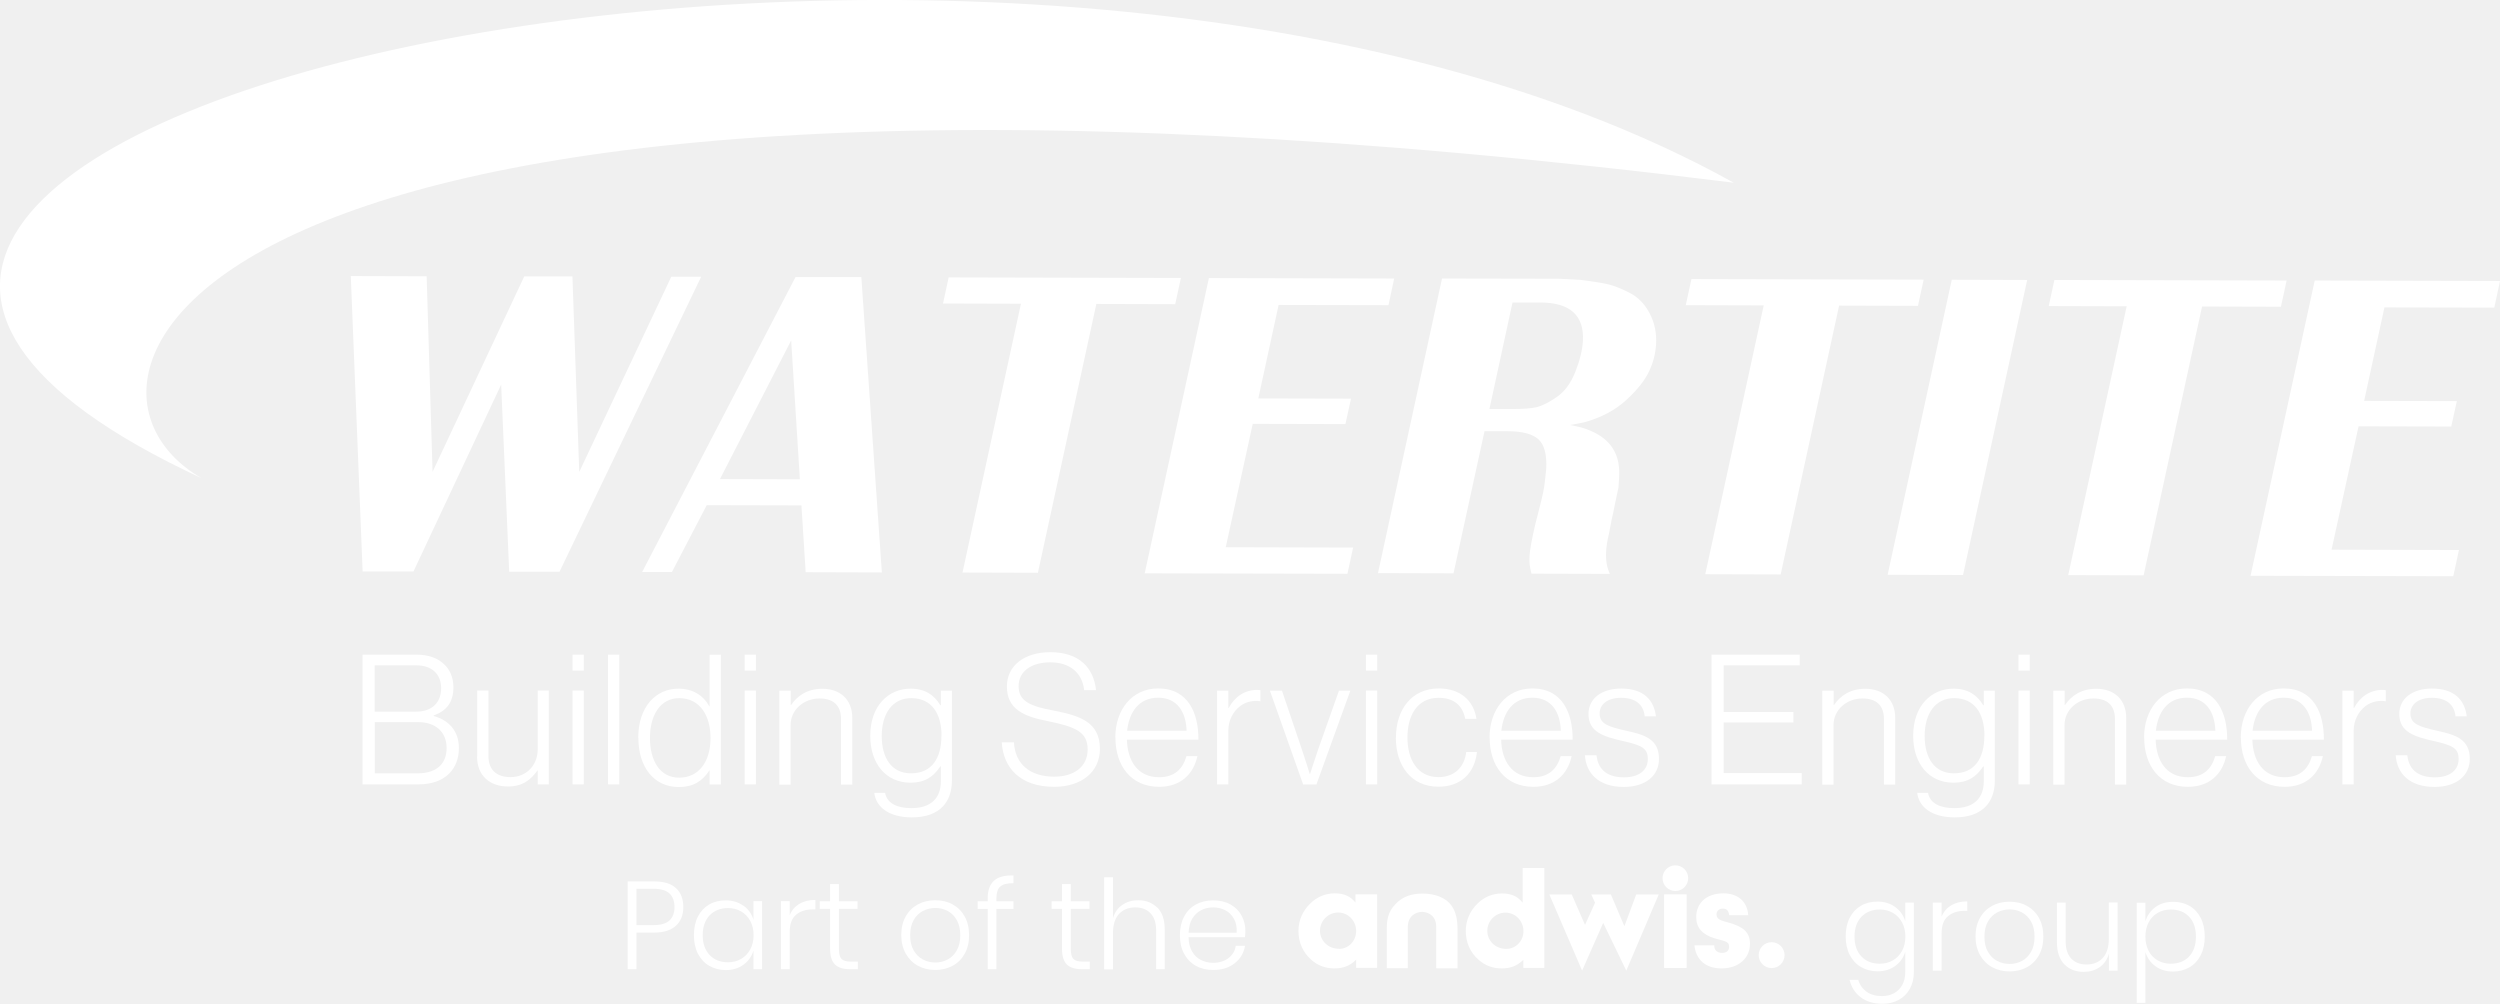
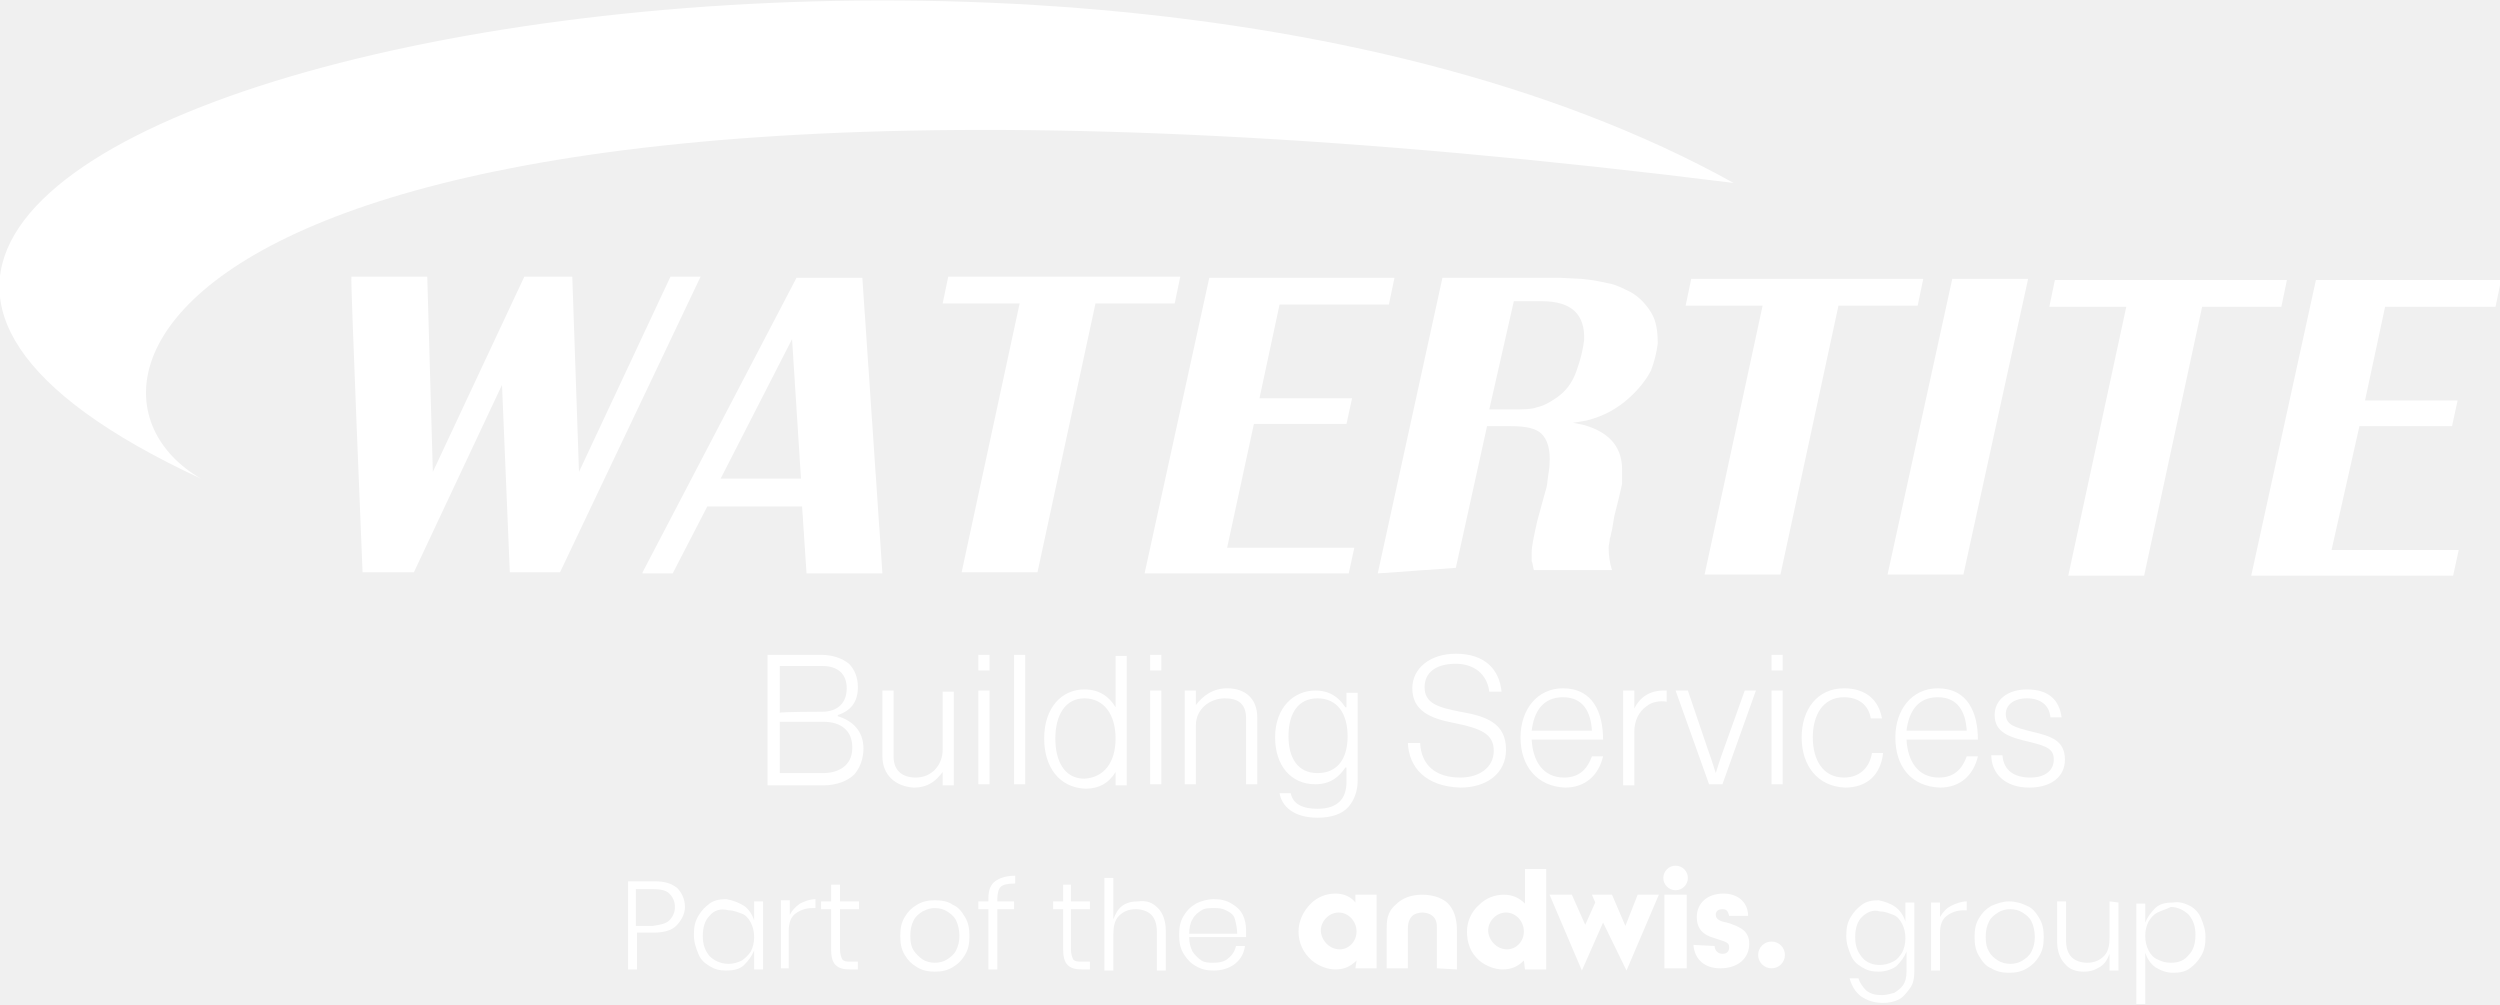
- <svg xmlns="http://www.w3.org/2000/svg" id="Layer_2" data-name="Layer 2" viewBox="0 0 224.13 90">
-   <defs>
-     <style>
-       .cls-1 {
-         fill: #fff;
-         stroke-width: 0px;
-       }
-     </style>
-   </defs>
-   <g id="Layer_1-2" data-name="Layer 1">
-     <path class="cls-1" d="m155.43,16.38C89.69-20.17-49.56,11.47,18.07,42.87,2.5,33.92,17.4-.85,155.43,16.38Z" />
+ <svg xmlns="http://www.w3.org/2000/svg" version="1.1" id="Layer_2_00000109742619489476350740000007846149442701340350_" x="0px" y="0px" viewBox="0 0 224.1 90" style="enable-background:new 0 0 224.1 90;" xml:space="preserve">
+   <style type="text/css">
+ 	.st0{fill:#FFFFFF;}
+ </style>
+   <g id="Layer_1-2">
+     <path class="st0" d="M155.4,16.4c-65.7-36.5-205-4.9-137.4,26.5C2.5,33.9,17.4-0.9,155.4,16.4z" />
    <g>
-       <path class="cls-1" d="m31.45,24.75l6.8.02.53,17.53,8.22-17.52h4.32s.61,17.53.61,17.53l8.25-17.5h2.68s-12.7,26.45-12.7,26.45h-4.51s-.72-16.78-.72-16.78l-7.86,16.75h-4.56s-1.06-26.48-1.06-26.48Z" />
-       <path class="cls-1" d="m57.57,51.28l13.75-26.44h5.9s1.84,26.48,1.84,26.48l-6.83-.02-.38-5.99-8.49-.02-3.12,5.99h-2.68Zm6.98-8.33l7.16.02-.78-12.45-6.39,12.44Z" />
-       <path class="cls-1" d="m84.54,27.22l.51-2.35,20.82.05-.51,2.35-7.07-.02-5.24,24.1-6.76-.02,5.24-24.1-6.99-.02Z" />
-       <path class="cls-1" d="m102.63,51.38l5.75-26.45,16.61.04-.51,2.39-9.85-.02-1.82,8.38,8.31.02-.5,2.28-8.31-.02-2.42,11.06,11.42.03-.51,2.35-18.19-.04Z" />
-       <path class="cls-1" d="m123.53,51.42l5.75-26.45,10.49.02,1.99.11c1.05.13,1.85.26,2.42.39.57.14,1.22.4,1.97.79.74.39,1.33,1.01,1.76,1.84.43.83.62,1.75.56,2.76-.05.83-.26,1.65-.64,2.44-.38.8-1.06,1.65-2.04,2.55-.98.9-2.25,1.58-3.83,2.01l-1.21.22,1,.22c2.39.69,3.53,2.14,3.41,4.35,0,.17-.02.36-.03.55-.01.2-.02.36-.03.48l-.28,1.32-.17.84-.17.77-.24,1.25c-.07.29-.13.57-.17.83-.04.26-.07.52-.08.79-.04.74.07,1.38.34,1.95l-7.03-.02c-.08-.32-.14-.59-.16-.81-.03-.22-.03-.49-.01-.81.03-.54.2-1.46.5-2.76l.55-2.17.16-.7c.07-.29.13-.72.19-1.27s.09-.84.09-.86c.07-1.27-.16-2.16-.68-2.65-.53-.49-1.45-.74-2.78-.74h-2.07s-2.78,12.74-2.78,12.74l-6.74-.02Zm9.99-14.75h1.99c1.03,0,1.78-.05,2.27-.17.48-.12,1.08-.42,1.78-.9.7-.48,1.26-1.23,1.67-2.26.41-1.03.63-1.95.68-2.76.13-2.3-1.15-3.46-3.83-3.46h-2.48s-2.07,9.55-2.07,9.55Z" />
-       <path class="cls-1" d="m151.13,27.37l.51-2.35,20.82.05-.51,2.35-7.07-.02-5.24,24.1-6.76-.02,5.24-24.1-6.99-.02Z" />
-       <path class="cls-1" d="m169.23,51.53l5.75-26.45,6.76.02-5.75,26.45-6.76-.02Z" />
-       <path class="cls-1" d="m183.67,27.45l.51-2.35,20.82.05-.51,2.35-7.07-.02-5.24,24.1-6.76-.02,5.24-24.1-6.99-.02Z" />
-       <path class="cls-1" d="m201.77,51.6l5.75-26.45,16.61.04-.51,2.39-9.85-.02-1.82,8.38,8.31.02-.5,2.28-8.31-.02-2.42,11.06,11.42.03-.51,2.35-18.19-.04Z" />
+       <path class="st0" d="M31.5,24.8l6.8,0l0.5,17.5L47,24.8h4.3l0.6,17.5l8.2-17.5h2.7L50.2,51.3h-4.5l-0.7-16.8l-7.9,16.8h-4.6    C32.5,51.2,31.4,24.8,31.5,24.8z" />
+       <path class="st0" d="M57.6,51.3l13.8-26.4h5.9l1.8,26.5l-6.8,0l-0.4-6l-8.5,0l-3.1,6H57.6L57.6,51.3z M64.6,42.9l7.2,0l-0.8-12.5    L64.6,42.9L64.6,42.9z" />
+       <path class="st0" d="M84.5,27.2l0.5-2.4l20.8,0l-0.5,2.4l-7.1,0l-5.2,24.1l-6.8,0l5.2-24.1L84.5,27.2L84.5,27.2z" />
+       <path class="st0" d="M102.6,51.4l5.8-26.5l16.6,0l-0.5,2.4l-9.8,0l-1.8,8.4l8.3,0l-0.5,2.3l-8.3,0l-2.4,11.1l11.4,0l-0.5,2.3    L102.6,51.4L102.6,51.4z" />
+       <path class="st0" d="M123.5,51.4l5.8-26.5l10.5,0l2,0.1c1.1,0.1,1.9,0.3,2.4,0.4c0.6,0.1,1.2,0.4,2,0.8c0.7,0.4,1.3,1,1.8,1.8    s0.6,1.8,0.6,2.8c-0.1,0.8-0.3,1.6-0.6,2.4c-0.4,0.8-1.1,1.7-2,2.5c-1,0.9-2.2,1.6-3.8,2l-1.2,0.2l1,0.2c2.4,0.7,3.5,2.1,3.4,4.3    c0,0.2,0,0.4,0,0.5c0,0.2,0,0.4,0,0.5l-0.3,1.3l-0.2,0.8l-0.2,0.8l-0.2,1.2c-0.1,0.3-0.1,0.6-0.2,0.8c0,0.3-0.1,0.5-0.1,0.8    c0,0.7,0.1,1.4,0.3,2l-7,0c-0.1-0.3-0.1-0.6-0.2-0.8c0-0.2,0-0.5,0-0.8c0-0.5,0.2-1.5,0.5-2.8l0.6-2.2l0.2-0.7    c0.1-0.3,0.1-0.7,0.2-1.3s0.1-0.8,0.1-0.9c0.1-1.3-0.2-2.2-0.7-2.7c-0.5-0.5-1.4-0.7-2.8-0.7h-2.1l-2.8,12.7L123.5,51.4    L123.5,51.4z M133.5,36.7h2c1,0,1.8,0,2.3-0.2c0.5-0.1,1.1-0.4,1.8-0.9c0.7-0.5,1.3-1.2,1.7-2.3s0.6-2,0.7-2.8    c0.1-2.3-1.1-3.5-3.8-3.5h-2.5L133.5,36.7L133.5,36.7z" />
+       <path class="st0" d="M151.1,27.4l0.5-2.4l20.8,0l-0.5,2.4l-7.1,0l-5.2,24.1l-6.8,0l5.2-24.1L151.1,27.4L151.1,27.4z" />
+       <path class="st0" d="M169.2,51.5l5.8-26.5l6.8,0L176,51.5L169.2,51.5z" />
+       <path class="st0" d="M183.7,27.5l0.5-2.4l20.8,0l-0.5,2.4l-7.1,0l-5.2,24.1l-6.8,0l5.2-24.1L183.7,27.5L183.7,27.5z" />
+       <path class="st0" d="M201.8,51.6l5.8-26.5l16.6,0l-0.5,2.4l-9.9,0l-1.8,8.4l8.3,0l-0.5,2.3l-8.3,0L209,49.3l11.4,0l-0.5,2.3    L201.8,51.6L201.8,51.6z" />
    </g>
    <g>
-       <path class="cls-1" d="m32.5,58.69h4.83c1.04,0,1.89.29,2.47.85.54.49.85,1.2.85,2.08,0,1.32-.6,2.11-1.77,2.52v.05c1.33.37,2.26,1.32,2.26,2.86,0,.94-.29,1.71-.85,2.28-.6.62-1.55.99-2.75.99h-5.04v-11.63Zm4.82,5.11c1.42,0,2.23-.83,2.23-2.1s-.85-2.05-2.2-2.05h-3.76v4.15h3.73Zm.16,5.53c.89,0,1.55-.26,1.97-.67.37-.37.59-.91.59-1.59,0-1.48-1.02-2.33-2.55-2.33h-3.89v4.59h3.89Z" />
-       <path class="cls-1" d="m42.78,67.85v-5.94h1.01v5.87c0,1.27.76,1.89,1.98,1.89,1.43,0,2.44-1.07,2.44-2.51v-5.25h.99v8.41h-.99v-1.24h-.03c-.59.81-1.3,1.43-2.64,1.43-1.63,0-2.77-.98-2.77-2.67Z" />
-       <path class="cls-1" d="m51.33,58.69h1.01v1.43h-1.01v-1.43Zm0,3.22h1.01v8.41h-1.01v-8.41Z" />
-       <path class="cls-1" d="m54.51,58.69h1.01v11.63h-1.01v-11.63Z" />
-       <path class="cls-1" d="m57.22,66.15c0-2.8,1.59-4.41,3.6-4.41,1.29,0,2.23.6,2.77,1.58h.03v-4.62h1.01v11.63h-1.01v-1.25h-.03c-.62.96-1.46,1.48-2.73,1.48-2.26,0-3.63-1.82-3.63-4.41Zm6.48.02c0-2.07-.99-3.58-2.81-3.58-1.66,0-2.62,1.48-2.62,3.58,0,1.97.85,3.55,2.62,3.55s2.81-1.45,2.81-3.55Z" />
-       <path class="cls-1" d="m66.76,58.69h1.01v1.43h-1.01v-1.43Zm0,3.22h1.01v8.41h-1.01v-8.41Z" />
-       <path class="cls-1" d="m69.88,61.92h1.01v1.29h.03c.57-.85,1.48-1.46,2.81-1.46,1.56,0,2.68.93,2.68,2.62v5.97h-1.01v-5.87c0-1.27-.73-1.85-1.92-1.85-1.43,0-2.6,1.01-2.6,2.39v5.34h-1.01v-8.41Z" />
-       <path class="cls-1" d="m78.37,71.08h.98c.18.98,1.14,1.37,2.36,1.37,1.79,0,2.64-.93,2.64-2.41v-1.33h-.05c-.62.94-1.4,1.46-2.67,1.46-2.21,0-3.61-1.72-3.61-4.2,0-2.73,1.66-4.23,3.61-4.23,1.3,0,2.12.57,2.67,1.48h.05v-1.3h.99v8.09c0,.94-.28,1.71-.78,2.26-.63.67-1.56,1.01-2.81,1.01-2.07,0-3.22-.94-3.37-2.2Zm6.04-5.12c0-1.98-.88-3.37-2.72-3.37-1.66,0-2.64,1.35-2.64,3.4,0,1.92.85,3.34,2.62,3.34,1.87,0,2.73-1.35,2.73-3.37Z" />
-       <path class="cls-1" d="m89.81,66.55h1.09c.11,1.97,1.45,3.08,3.63,3.08,1.71,0,2.98-.86,2.98-2.44s-1.09-2.03-3.58-2.54c-2.15-.42-3.66-1.07-3.66-3.11,0-1.85,1.56-3.07,3.89-3.07,2.59,0,3.89,1.4,4.1,3.4h-1.06c-.2-1.64-1.37-2.49-3.03-2.49-1.77,0-2.85.85-2.85,2.13,0,1.38,1.07,1.81,3.16,2.2,2.26.44,4.13.99,4.13,3.43,0,2.07-1.66,3.4-4.1,3.4-3.06,0-4.57-1.72-4.7-3.99Z" />
-       <path class="cls-1" d="m99.99,66.13c0-2.52,1.51-4.41,3.84-4.41,2.7,0,3.63,2.23,3.61,4.59h-6.41c.05,1.89.96,3.37,2.88,3.37,1.4,0,2.13-.75,2.46-1.89h.98c-.36,1.66-1.55,2.75-3.43,2.75-2.52,0-3.92-1.89-3.92-4.41Zm6.39-.62c-.05-1.66-.83-2.96-2.55-2.96s-2.6,1.29-2.78,2.96h5.34Z" />
-       <path class="cls-1" d="m109.11,61.92h1.01v1.56h.03c.52-.98,1.4-1.63,2.57-1.63.13,0,.21.02.28.03v.99c-.6-.1-1.27.03-1.79.41-.65.49-1.09,1.27-1.09,2.26v4.78h-1.01v-8.41Z" />
-       <path class="cls-1" d="m113.86,61.92h1.07l1.81,5.34c.28.81.68,2.13.68,2.13h.03s.42-1.32.7-2.13l1.89-5.34h1.02l-3.04,8.41h-1.19l-2.98-8.41Z" />
-       <path class="cls-1" d="m122.46,58.69h1.01v1.43h-1.01v-1.43Zm0,3.22h1.01v8.41h-1.01v-8.41Z" />
-       <path class="cls-1" d="m125.15,66.13c0-2.51,1.4-4.41,3.84-4.41,1.85,0,3.11,1.01,3.38,2.73h-1.01c-.24-1.25-1.07-1.89-2.38-1.89-1.94,0-2.8,1.61-2.8,3.56s.88,3.55,2.78,3.55c1.43,0,2.33-.89,2.49-2.25h.96c-.2,1.9-1.45,3.11-3.45,3.11-2.46,0-3.82-1.9-3.82-4.41Z" />
-       <path class="cls-1" d="m133.54,66.13c0-2.52,1.51-4.41,3.84-4.41,2.7,0,3.63,2.23,3.61,4.59h-6.41c.05,1.89.96,3.37,2.88,3.37,1.4,0,2.13-.75,2.46-1.89h.98c-.36,1.66-1.55,2.75-3.43,2.75-2.52,0-3.92-1.89-3.92-4.41Zm6.39-.62c-.05-1.66-.83-2.96-2.55-2.96s-2.6,1.29-2.78,2.96h5.34Z" />
-       <path class="cls-1" d="m142.11,67.71h1.02c.15,1.42,1.12,1.98,2.47,1.98s2.13-.65,2.13-1.63-.52-1.24-2.25-1.63c-1.71-.39-3.07-.8-3.07-2.42,0-1.4,1.2-2.28,2.93-2.28,2,0,2.93,1.01,3.12,2.49h-1.01c-.11-1.09-.86-1.66-2.12-1.66s-1.92.62-1.92,1.4c0,.96.8,1.19,2.41,1.56,1.69.36,2.91.78,2.91,2.52,0,1.5-1.2,2.51-3.16,2.51-2.25,0-3.38-1.22-3.48-2.85Z" />
-       <path class="cls-1" d="m153.44,58.69h7.91v.96h-6.82v4.18h6.25v.94h-6.25v4.54h7v1.01h-8.09v-11.63Z" />
-       <path class="cls-1" d="m163.38,61.92h1.01v1.29h.03c.57-.85,1.48-1.46,2.81-1.46,1.56,0,2.68.93,2.68,2.62v5.97h-1.01v-5.87c0-1.27-.73-1.85-1.92-1.85-1.43,0-2.6,1.01-2.6,2.39v5.34h-1.01v-8.41Z" />
-       <path class="cls-1" d="m171.87,71.08h.98c.18.98,1.14,1.37,2.36,1.37,1.79,0,2.64-.93,2.64-2.41v-1.33h-.05c-.62.94-1.4,1.46-2.67,1.46-2.21,0-3.61-1.72-3.61-4.2,0-2.73,1.66-4.23,3.61-4.23,1.3,0,2.12.57,2.67,1.48h.05v-1.3h.99v8.09c0,.94-.28,1.71-.78,2.26-.63.67-1.56,1.01-2.81,1.01-2.07,0-3.22-.94-3.37-2.2Zm6.04-5.12c0-1.98-.88-3.37-2.72-3.37-1.66,0-2.64,1.35-2.64,3.4,0,1.92.85,3.34,2.62,3.34,1.87,0,2.73-1.35,2.73-3.37Z" />
-       <path class="cls-1" d="m180.96,58.69h1.01v1.43h-1.01v-1.43Zm0,3.22h1.01v8.41h-1.01v-8.41Z" />
-       <path class="cls-1" d="m184.09,61.92h1.01v1.29h.03c.57-.85,1.48-1.46,2.81-1.46,1.56,0,2.68.93,2.68,2.62v5.97h-1.01v-5.87c0-1.27-.73-1.85-1.92-1.85-1.43,0-2.6,1.01-2.6,2.39v5.34h-1.01v-8.41Z" />
-       <path class="cls-1" d="m192.22,66.13c0-2.52,1.51-4.41,3.84-4.41,2.7,0,3.63,2.23,3.61,4.59h-6.41c.05,1.89.96,3.37,2.88,3.37,1.4,0,2.13-.75,2.46-1.89h.98c-.36,1.66-1.55,2.75-3.43,2.75-2.52,0-3.92-1.89-3.92-4.41Zm6.39-.62c-.05-1.66-.83-2.96-2.55-2.96s-2.6,1.29-2.78,2.96h5.34Z" />
-       <path class="cls-1" d="m200.89,66.13c0-2.52,1.51-4.41,3.84-4.41,2.7,0,3.63,2.23,3.61,4.59h-6.41c.05,1.89.96,3.37,2.88,3.37,1.4,0,2.13-.75,2.46-1.89h.98c-.36,1.66-1.55,2.75-3.43,2.75-2.52,0-3.92-1.89-3.92-4.41Zm6.39-.62c-.05-1.66-.83-2.96-2.55-2.96s-2.6,1.29-2.78,2.96h5.34Z" />
-       <path class="cls-1" d="m210,61.92h1.01v1.56h.03c.52-.98,1.4-1.63,2.57-1.63.13,0,.21.02.28.03v.99c-.6-.1-1.27.03-1.79.41-.65.49-1.09,1.27-1.09,2.26v4.78h-1.01v-8.41Z" />
-       <path class="cls-1" d="m214.8,67.71h1.02c.15,1.42,1.12,1.98,2.47,1.98s2.13-.65,2.13-1.63-.52-1.24-2.25-1.63c-1.71-.39-3.07-.8-3.07-2.42,0-1.4,1.2-2.28,2.93-2.28,2,0,2.93,1.01,3.12,2.49h-1.01c-.11-1.09-.86-1.66-2.12-1.66s-1.92.62-1.92,1.4c0,.96.8,1.19,2.41,1.56,1.69.36,2.91.78,2.91,2.52,0,1.5-1.2,2.51-3.16,2.51-2.25,0-3.38-1.22-3.48-2.85Z" />
+       <path class="st0" d="M68.8,58.7h4.8c1,0,1.9,0.3,2.5,0.8c0.5,0.5,0.8,1.2,0.8,2.1c0,1.3-0.6,2.1-1.8,2.5v0.1    c1.3,0.4,2.3,1.3,2.3,2.9c0,0.9-0.3,1.7-0.8,2.3c-0.6,0.6-1.6,1-2.8,1h-5C68.8,70.3,68.8,58.7,68.8,58.7z M73.7,63.8    c1.4,0,2.2-0.8,2.2-2.1s-0.8-2-2.2-2h-3.8v4.2C69.9,63.8,73.7,63.8,73.7,63.8z M73.8,69.3c0.9,0,1.6-0.3,2-0.7    c0.4-0.4,0.6-0.9,0.6-1.6c0-1.5-1-2.3-2.6-2.3h-3.9v4.6H73.8L73.8,69.3z" />
+       <path class="st0" d="M79.1,67.8v-5.9h1v5.9c0,1.3,0.8,1.9,2,1.9c1.4,0,2.4-1.1,2.4-2.5v-5.2h1v8.4h-1v-1.2h0    c-0.6,0.8-1.3,1.4-2.6,1.4C80.3,70.5,79.1,69.5,79.1,67.8L79.1,67.8z" />
+       <path class="st0" d="M87.7,58.7h1v1.4h-1V58.7z M87.7,61.9h1v8.4h-1V61.9z" />
+       <path class="st0" d="M90.9,58.7h1v11.6h-1V58.7z" />
+       <path class="st0" d="M93.6,66.2c0-2.8,1.6-4.4,3.6-4.4c1.3,0,2.2,0.6,2.8,1.6h0v-4.6h1v11.6h-1v-1.2h0c-0.6,1-1.5,1.5-2.7,1.5    C94.9,70.6,93.6,68.7,93.6,66.2L93.6,66.2z M100,66.2c0-2.1-1-3.6-2.8-3.6c-1.7,0-2.6,1.5-2.6,3.6c0,2,0.8,3.6,2.6,3.6    C99,69.7,100,68.3,100,66.2z" />
+       <path class="st0" d="M103.1,58.7h1v1.4h-1V58.7z M103.1,61.9h1v8.4h-1V61.9z" />
+       <path class="st0" d="M106.2,61.9h1v1.3h0c0.6-0.8,1.5-1.5,2.8-1.5c1.6,0,2.7,0.9,2.7,2.6v6h-1v-5.9c0-1.3-0.7-1.8-1.9-1.8    c-1.4,0-2.6,1-2.6,2.4v5.3h-1L106.2,61.9L106.2,61.9z" />
+       <path class="st0" d="M114.7,71.1h1c0.2,1,1.1,1.4,2.4,1.4c1.8,0,2.6-0.9,2.6-2.4v-1.3h-0.1c-0.6,0.9-1.4,1.5-2.7,1.5    c-2.2,0-3.6-1.7-3.6-4.2c0-2.7,1.7-4.2,3.6-4.2c1.3,0,2.1,0.6,2.7,1.5h0.1v-1.3h1V70c0,0.9-0.3,1.7-0.8,2.3c-0.6,0.7-1.6,1-2.8,1    C116,73.3,114.9,72.3,114.7,71.1L114.7,71.1z M120.8,66c0-2-0.9-3.4-2.7-3.4c-1.7,0-2.6,1.3-2.6,3.4c0,1.9,0.8,3.3,2.6,3.3    C119.9,69.3,120.8,68,120.8,66L120.8,66z" />
+       <path class="st0" d="M126.2,66.6h1.1c0.1,2,1.4,3.1,3.6,3.1c1.7,0,3-0.9,3-2.4s-1.1-2-3.6-2.5c-2.1-0.4-3.7-1.1-3.7-3.1    c0-1.8,1.6-3.1,3.9-3.1c2.6,0,3.9,1.4,4.1,3.4h-1.1c-0.2-1.6-1.4-2.5-3-2.5c-1.8,0-2.8,0.8-2.8,2.1c0,1.4,1.1,1.8,3.2,2.2    c2.3,0.4,4.1,1,4.1,3.4c0,2.1-1.7,3.4-4.1,3.4C127.8,70.5,126.3,68.8,126.2,66.6z" />
+       <path class="st0" d="M136.3,66.1c0-2.5,1.5-4.4,3.8-4.4c2.7,0,3.6,2.2,3.6,4.6h-6.4c0.1,1.9,1,3.4,2.9,3.4c1.4,0,2.1-0.8,2.5-1.9    h1c-0.4,1.7-1.6,2.8-3.4,2.8C137.8,70.5,136.3,68.7,136.3,66.1L136.3,66.1z M142.7,65.5c-0.1-1.7-0.8-3-2.6-3s-2.6,1.3-2.8,3    H142.7L142.7,65.5z" />
+       <path class="st0" d="M145.5,61.9h1v1.6h0c0.5-1,1.4-1.6,2.6-1.6c0.1,0,0.2,0,0.3,0v1c-0.6-0.1-1.3,0-1.8,0.4    c-0.7,0.5-1.1,1.3-1.1,2.3v4.8h-1V61.9L145.5,61.9z" />
+       <path class="st0" d="M150.2,61.9h1.1l1.8,5.3c0.3,0.8,0.7,2.1,0.7,2.1h0c0,0,0.4-1.3,0.7-2.1l1.9-5.3h1l-3,8.4h-1.2L150.2,61.9    L150.2,61.9z" />
+       <path class="st0" d="M158.8,58.7h1v1.4h-1V58.7z M158.8,61.9h1v8.4h-1V61.9z" />
+       <path class="st0" d="M161.5,66.1c0-2.5,1.4-4.4,3.8-4.4c1.9,0,3.1,1,3.4,2.7h-1c-0.2-1.2-1.1-1.9-2.4-1.9c-1.9,0-2.8,1.6-2.8,3.6    s0.9,3.6,2.8,3.6c1.4,0,2.3-0.9,2.5-2.2h1c-0.2,1.9-1.4,3.1-3.4,3.1C162.9,70.5,161.5,68.6,161.5,66.1L161.5,66.1z" />
+       <path class="st0" d="M169.9,66.1c0-2.5,1.5-4.4,3.8-4.4c2.7,0,3.6,2.2,3.6,4.6h-6.4c0.1,1.9,1,3.4,2.9,3.4c1.4,0,2.1-0.8,2.5-1.9    h1c-0.4,1.7-1.6,2.8-3.4,2.8C171.3,70.5,169.9,68.7,169.9,66.1L169.9,66.1z M176.3,65.5c-0.1-1.7-0.8-3-2.6-3s-2.6,1.3-2.8,3    H176.3L176.3,65.5z" />
+       <path class="st0" d="M178.5,67.7h1c0.1,1.4,1.1,2,2.5,2s2.1-0.7,2.1-1.6s-0.5-1.2-2.2-1.6c-1.7-0.4-3.1-0.8-3.1-2.4    c0-1.4,1.2-2.3,2.9-2.3c2,0,2.9,1,3.1,2.5h-1c-0.1-1.1-0.9-1.7-2.1-1.7s-1.9,0.6-1.9,1.4c0,1,0.8,1.2,2.4,1.6    c1.7,0.4,2.9,0.8,2.9,2.5c0,1.5-1.2,2.5-3.2,2.5C179.7,70.6,178.5,69.3,178.5,67.7L178.5,67.7z" />
    </g>
    <g>
      <g>
-         <circle class="cls-1" cx="158.83" cy="85.63" r="1.16" />
-         <path class="cls-1" d="m128.76,86.79v-3.57c0-.31-.01-.77-.37-1.12-.22-.21-.57-.35-.89-.35s-.66.13-.87.32c-.44.38-.42.92-.42,1.32v3.41h-1.88v-3.44c0-.76.03-1.56.82-2.35.61-.62,1.37-.9,2.4-.9,1.14,0,1.96.39,2.41.87.63.69.71,1.61.71,2.39v3.44h-1.88Z" />
+         <circle class="st0" cx="158.8" cy="85.6" r="1.2" />
+         <path class="st0" d="M128.8,86.8v-3.6c0-0.3,0-0.8-0.4-1.1c-0.2-0.2-0.6-0.3-0.9-0.3s-0.7,0.1-0.9,0.3c-0.4,0.4-0.4,0.9-0.4,1.3     v3.4h-1.9v-3.4c0-0.8,0-1.6,0.8-2.3c0.6-0.6,1.4-0.9,2.4-0.9c1.1,0,2,0.4,2.4,0.9c0.6,0.7,0.7,1.6,0.7,2.4v3.4L128.8,86.8     L128.8,86.8z" />
        <g>
-           <path class="cls-1" d="m149.19,80.18h2.02v6.6h-2.02v-6.6Z" />
-           <circle class="cls-1" cx="150.2" cy="78.73" r="1.15" />
+           <path class="st0" d="M149.2,80.2h2v6.6h-2V80.2z" />
+           <circle class="st0" cx="150.2" cy="78.7" r="1.1" />
        </g>
-         <path class="cls-1" d="m136.57,86.05c-.58.56-1.16.77-1.95.77s-1.48-.26-2.06-.77c-.76-.67-1.15-1.56-1.15-2.59,0-.94.37-1.79,1.05-2.45.61-.6,1.36-.91,2.2-.91s1.41.27,1.85.83v-3.11h1.94v8.96h-1.88v-.74Zm-1.52-.98c.83,0,1.53-.69,1.53-1.59s-.7-1.66-1.61-1.66-1.63.75-1.63,1.63.71,1.62,1.7,1.62Z" />
-         <path class="cls-1" d="m153.69,84.76v.06c0,.36.28.61.69.61s.64-.2.64-.56c0-.52-.51-.5-1.31-.75-1.1-.34-1.64-.94-1.64-1.9,0-1.25.91-2.13,2.43-2.13,1.32,0,2.16.75,2.23,1.96h-1.7c-.07-.42-.23-.59-.56-.59-.37,0-.58.21-.58.52,0,.44.39.55,1.04.72,1.31.36,1.96.85,1.96,1.91,0,1.28-1.01,2.21-2.55,2.21-1.42,0-2.3-.77-2.43-2.07h1.77Z" />
-         <path class="cls-1" d="m148.71,80.19l-2.91,6.83-2.07-4.28-1.89,4.28-2.94-6.83h2.01l1.19,2.73.9-1.99-.34-.74h1.76l1.21,2.85,1.06-2.85h2.01Z" />
-         <path class="cls-1" d="m121.57,86.05c-.58.56-1.17.77-1.95.77s-1.49-.26-2.06-.77c-.76-.68-1.15-1.56-1.15-2.59,0-.95.37-1.79,1.06-2.46.61-.6,1.36-.91,2.2-.91s1.41.27,1.85.83v-.74h1.94v6.59h-1.88v-.74Zm-1.52-.98c.83,0,1.53-.69,1.53-1.6s-.7-1.66-1.61-1.66-1.63.75-1.63,1.63.71,1.62,1.71,1.62Z" />
+         <path class="st0" d="M136.6,86.1c-0.6,0.6-1.2,0.8-1.9,0.8s-1.5-0.3-2.1-0.8c-0.8-0.7-1.1-1.6-1.1-2.6c0-0.9,0.4-1.8,1.1-2.4     c0.6-0.6,1.4-0.9,2.2-0.9s1.4,0.3,1.9,0.8v-3.1h1.9v9h-1.9L136.6,86.1L136.6,86.1z M135.1,85.1c0.8,0,1.5-0.7,1.5-1.6     s-0.7-1.7-1.6-1.7s-1.6,0.8-1.6,1.6S134.1,85.1,135.1,85.1L135.1,85.1z" />
+         <path class="st0" d="M153.7,84.8L153.7,84.8c0,0.4,0.3,0.7,0.7,0.7s0.6-0.2,0.6-0.6c0-0.5-0.5-0.5-1.3-0.8     c-1.1-0.3-1.6-0.9-1.6-1.9c0-1.2,0.9-2.1,2.4-2.1c1.3,0,2.2,0.8,2.2,2H155c-0.1-0.4-0.2-0.6-0.6-0.6c-0.4,0-0.6,0.2-0.6,0.5     c0,0.4,0.4,0.6,1,0.7c1.3,0.4,2,0.8,2,1.9c0,1.3-1,2.2-2.6,2.2c-1.4,0-2.3-0.8-2.4-2.1L153.7,84.8L153.7,84.8z" />
+         <path class="st0" d="M148.7,80.2l-2.9,6.8l-2.1-4.3l-1.9,4.3l-2.9-6.8h2l1.2,2.7l0.9-2l-0.3-0.7h1.8l1.2,2.8l1.1-2.8L148.7,80.2     L148.7,80.2z" />
+         <path class="st0" d="M121.6,86.1c-0.6,0.6-1.2,0.8-1.9,0.8s-1.5-0.3-2.1-0.8c-0.8-0.7-1.2-1.6-1.2-2.6c0-0.9,0.4-1.8,1.1-2.5     c0.6-0.6,1.4-0.9,2.2-0.9s1.4,0.3,1.8,0.8v-0.7h1.9v6.6h-1.9L121.6,86.1L121.6,86.1z M120.1,85.1c0.8,0,1.5-0.7,1.5-1.6     s-0.7-1.7-1.6-1.7s-1.6,0.8-1.6,1.6S119.1,85.1,120.1,85.1L120.1,85.1z" />
      </g>
      <g>
-         <path class="cls-1" d="m57.06,83.61v3.28h-.79v-7.87h2.36c.89,0,1.55.2,1.98.61.44.41.65.97.65,1.69s-.23,1.29-.68,1.69c-.45.4-1.1.6-1.96.6h-1.56Zm2.96-1.09c.3-.28.45-.68.45-1.2s-.15-.94-.45-1.22-.79-.42-1.46-.42h-1.5v3.26h1.5c.68,0,1.16-.14,1.46-.42Z" />
-         <path class="cls-1" d="m66.65,81.19c.44.32.74.74.9,1.27v-1.67h.77v6.1h-.77v-1.67c-.16.53-.46.95-.9,1.27-.44.32-.96.48-1.58.48-.55,0-1.04-.13-1.48-.38-.44-.25-.77-.62-1.02-1.09-.24-.47-.36-1.03-.36-1.66s.12-1.2.36-1.67c.24-.47.58-.83,1.01-1.08.43-.25.93-.37,1.48-.37.62,0,1.14.16,1.58.48Zm-3.03.87c-.41.44-.62,1.03-.62,1.78s.21,1.35.62,1.78.96.65,1.65.65c.43,0,.82-.1,1.17-.3.35-.2.62-.49.82-.85.2-.37.3-.79.3-1.28s-.1-.91-.3-1.28c-.2-.37-.47-.65-.82-.85-.35-.2-.74-.3-1.17-.3-.68,0-1.23.22-1.65.65Z" />
-         <path class="cls-1" d="m71.66,81.04c.39-.24.87-.36,1.44-.36v.85h-.26c-.59,0-1.08.16-1.46.47-.39.32-.58.83-.58,1.55v3.34h-.79v-6.1h.79v1.26c.18-.44.47-.78.86-1.02Z" />
-         <path class="cls-1" d="m76.91,86.2v.69h-.73c-.59,0-1.03-.14-1.32-.42s-.44-.75-.44-1.41v-3.58h-.93v-.68h.93v-1.54h.79v1.54h1.67v.68h-1.67v3.6c0,.43.08.73.23.89.16.16.43.24.83.24h.63Z" />
-         <path class="cls-1" d="m85.41,81.09c.46.25.82.61,1.08,1.08.26.47.39,1.03.39,1.67s-.13,1.19-.39,1.66c-.26.47-.62.83-1.08,1.08-.46.25-.98.38-1.56.38s-1.1-.13-1.56-.38c-.46-.25-.82-.62-1.09-1.09-.26-.47-.4-1.03-.4-1.66s.13-1.2.4-1.67c.26-.47.63-.83,1.09-1.08s.98-.37,1.56-.37,1.1.12,1.56.37Zm-2.67.58c-.34.18-.62.45-.83.82-.21.37-.31.82-.31,1.36s.1.99.31,1.35c.21.36.48.64.83.82.34.18.71.27,1.12.27s.76-.09,1.1-.27c.34-.18.61-.45.82-.82.21-.36.31-.81.31-1.35s-.1-.99-.31-1.36c-.21-.37-.48-.64-.82-.82-.34-.18-.71-.27-1.1-.27s-.77.09-1.12.27Z" />
-         <path class="cls-1" d="m89.67,79.48c-.23.21-.34.57-.34,1.07v.25h1.53v.69h-1.53v5.4h-.78v-5.4h-.9v-.69h.9v-.3c0-.68.19-1.2.56-1.54.37-.34.96-.5,1.75-.47v.69c-.57,0-.96.09-1.19.31Z" />
-         <path class="cls-1" d="m97.7,86.2v.69h-.73c-.59,0-1.03-.14-1.32-.42s-.44-.75-.44-1.41v-3.58h-.93v-.68h.93v-1.54h.79v1.54h1.67v.68h-1.67v3.6c0,.43.08.73.23.89.16.16.43.24.83.24h.63Z" />
-         <path class="cls-1" d="m103.76,81.36c.44.45.66,1.11.66,1.98v3.55h-.77v-3.49c0-.66-.17-1.17-.5-1.52-.33-.35-.79-.53-1.37-.53-.61,0-1.1.2-1.46.59-.36.39-.54.97-.54,1.73v3.24h-.79v-8.26h.79v3.66c.16-.52.44-.92.85-1.19.41-.28.88-.41,1.41-.41.71,0,1.28.23,1.73.68Z" />
-         <path class="cls-1" d="m110.12,85.91c.37-.28.6-.65.67-1.12h.83c-.11.65-.42,1.17-.93,1.57-.51.4-1.15.6-1.92.6-.58,0-1.1-.12-1.55-.37-.45-.25-.8-.61-1.06-1.08s-.38-1.03-.38-1.67.13-1.2.38-1.67.6-.83,1.06-1.08c.45-.25.97-.37,1.55-.37s1.11.12,1.55.37c.44.25.77.58.99,1,.23.42.34.87.34,1.36,0,.21-.01.4-.04.57h-5.05c0,.51.11.94.32,1.29.2.35.47.6.8.76.33.16.68.25,1.06.25.55,0,1.01-.14,1.38-.41Zm-2.43-4.31c-.33.16-.59.42-.8.75-.2.34-.31.76-.33,1.27h4.31c.03-.5-.05-.92-.25-1.26s-.45-.6-.78-.76c-.33-.16-.68-.25-1.07-.25s-.76.08-1.08.25Z" />
+         <path class="st0" d="M57.1,83.6v3.3h-0.8V79h2.4c0.9,0,1.5,0.2,2,0.6c0.4,0.4,0.7,1,0.7,1.7S61,82.6,60.6,83s-1.1,0.6-2,0.6H57.1     z M60,82.5c0.3-0.3,0.5-0.7,0.5-1.2s-0.2-0.9-0.5-1.2s-0.8-0.4-1.5-0.4h-1.5v3.3h1.5C59.2,82.9,59.7,82.8,60,82.5z" />
+         <path class="st0" d="M66.7,81.2c0.4,0.3,0.7,0.7,0.9,1.3v-1.7h0.8v6.1h-0.8v-1.7c-0.2,0.5-0.5,0.9-0.9,1.3s-1,0.5-1.6,0.5     c-0.6,0-1-0.1-1.5-0.4s-0.8-0.6-1-1.1c-0.2-0.5-0.4-1-0.4-1.7s0.1-1.2,0.4-1.7s0.6-0.8,1-1.1s0.9-0.4,1.5-0.4     C65.7,80.7,66.2,80.9,66.7,81.2L66.7,81.2z M63.6,82.1c-0.4,0.4-0.6,1-0.6,1.8s0.2,1.3,0.6,1.8c0.4,0.4,1,0.7,1.7,0.7     c0.4,0,0.8-0.1,1.2-0.3c0.3-0.2,0.6-0.5,0.8-0.8c0.2-0.4,0.3-0.8,0.3-1.3s-0.1-0.9-0.3-1.3c-0.2-0.4-0.5-0.7-0.8-0.8     s-0.7-0.3-1.2-0.3C64.6,81.4,64,81.6,63.6,82.1z" />
+         <path class="st0" d="M71.7,81c0.4-0.2,0.9-0.4,1.4-0.4v0.8h-0.3c-0.6,0-1.1,0.2-1.5,0.5c-0.4,0.3-0.6,0.8-0.6,1.6v3.3H70v-6.1     h0.8v1.3C71,81.6,71.3,81.3,71.7,81L71.7,81z" />
+         <path class="st0" d="M76.9,86.2v0.7h-0.7c-0.6,0-1-0.1-1.3-0.4s-0.4-0.8-0.4-1.4v-3.6h-0.9v-0.7h0.9v-1.5h0.8v1.5h1.7v0.7h-1.7     v3.6c0,0.4,0.1,0.7,0.2,0.9c0.2,0.2,0.4,0.2,0.8,0.2L76.9,86.2L76.9,86.2z" />
+         <path class="st0" d="M85.4,81.1c0.5,0.2,0.8,0.6,1.1,1.1s0.4,1,0.4,1.7s-0.1,1.2-0.4,1.7s-0.6,0.8-1.1,1.1s-1,0.4-1.6,0.4     s-1.1-0.1-1.6-0.4s-0.8-0.6-1.1-1.1c-0.3-0.5-0.4-1-0.4-1.7s0.1-1.2,0.4-1.7c0.3-0.5,0.6-0.8,1.1-1.1s1-0.4,1.6-0.4     S85,80.8,85.4,81.1L85.4,81.1z M82.7,81.7c-0.3,0.2-0.6,0.4-0.8,0.8s-0.3,0.8-0.3,1.4s0.1,1,0.3,1.3s0.5,0.6,0.8,0.8     c0.3,0.2,0.7,0.3,1.1,0.3s0.8-0.1,1.1-0.3s0.6-0.4,0.8-0.8c0.2-0.4,0.3-0.8,0.3-1.3s-0.1-1-0.3-1.4s-0.5-0.6-0.8-0.8     s-0.7-0.3-1.1-0.3S83.1,81.5,82.7,81.7z" />
+         <path class="st0" d="M89.7,79.5c-0.2,0.2-0.3,0.6-0.3,1.1v0.2h1.5v0.7h-1.5v5.4h-0.8v-5.4h-0.9v-0.7h0.9v-0.3     c0-0.7,0.2-1.2,0.6-1.5c0.4-0.3,1-0.5,1.8-0.5v0.7C90.3,79.2,89.9,79.3,89.7,79.5L89.7,79.5z" />
+         <path class="st0" d="M97.7,86.2v0.7H97c-0.6,0-1-0.1-1.3-0.4s-0.4-0.8-0.4-1.4v-3.6h-0.9v-0.7h0.9v-1.5H96v1.5h1.7v0.7H96v3.6     c0,0.4,0.1,0.7,0.2,0.9c0.2,0.2,0.4,0.2,0.8,0.2L97.7,86.2L97.7,86.2z" />
+         <path class="st0" d="M103.8,81.4c0.4,0.4,0.7,1.1,0.7,2v3.6h-0.8v-3.5c0-0.7-0.2-1.2-0.5-1.5s-0.8-0.5-1.4-0.5     c-0.6,0-1.1,0.2-1.5,0.6s-0.5,1-0.5,1.7v3.2H99v-8.3h0.8v3.7c0.2-0.5,0.4-0.9,0.8-1.2c0.4-0.3,0.9-0.4,1.4-0.4     C102.8,80.7,103.3,80.9,103.8,81.4L103.8,81.4z" />
+         <path class="st0" d="M110.1,85.9c0.4-0.3,0.6-0.7,0.7-1.1h0.8c-0.1,0.7-0.4,1.2-0.9,1.6s-1.2,0.6-1.9,0.6c-0.6,0-1.1-0.1-1.6-0.4     c-0.4-0.2-0.8-0.6-1.1-1.1s-0.4-1-0.4-1.7s0.1-1.2,0.4-1.7s0.6-0.8,1.1-1.1c0.4-0.2,1-0.4,1.6-0.4s1.1,0.1,1.6,0.4s0.8,0.6,1,1     c0.2,0.4,0.3,0.9,0.3,1.4c0,0.2,0,0.4,0,0.6h-5.1c0,0.5,0.1,0.9,0.3,1.3c0.2,0.3,0.5,0.6,0.8,0.8s0.7,0.2,1.1,0.2     C109.3,86.3,109.8,86.2,110.1,85.9z M107.7,81.6c-0.3,0.2-0.6,0.4-0.8,0.8c-0.2,0.3-0.3,0.8-0.3,1.3h4.3c0-0.5-0.1-0.9-0.2-1.3     s-0.4-0.6-0.8-0.8s-0.7-0.2-1.1-0.2S108,81.4,107.7,81.6z" />
      </g>
      <g>
-         <path class="cls-1" d="m169.91,81.32c.44.32.74.74.9,1.27v-1.67h.77v6.24c0,.57-.12,1.06-.36,1.49-.24.43-.57.76-.99.99s-.91.35-1.45.35c-.8,0-1.45-.19-1.96-.58-.51-.38-.84-.9-1-1.56h.78c.13.45.38.8.74,1.06.36.26.82.39,1.39.39.39,0,.74-.08,1.06-.25.32-.17.57-.42.75-.74.18-.33.27-.71.27-1.16v-1.82c-.16.53-.46.95-.9,1.27-.44.32-.96.48-1.58.48-.55,0-1.04-.13-1.48-.38-.44-.25-.77-.62-1.02-1.09-.24-.47-.36-1.03-.36-1.66s.12-1.2.36-1.67c.24-.47.58-.83,1.01-1.08.43-.25.93-.37,1.48-.37.62,0,1.14.16,1.58.48Zm-3.03.87c-.41.44-.62,1.03-.62,1.78s.21,1.35.62,1.78.96.65,1.65.65c.43,0,.82-.1,1.17-.3.35-.2.62-.49.82-.85.2-.37.3-.79.3-1.28s-.1-.91-.3-1.28c-.2-.37-.47-.65-.82-.85-.35-.2-.74-.3-1.17-.3-.68,0-1.23.22-1.65.65Z" />
-         <path class="cls-1" d="m174.93,81.17c.39-.24.87-.36,1.44-.36v.85h-.26c-.59,0-1.08.16-1.46.47-.39.32-.58.83-.58,1.55v3.34h-.79v-6.1h.79v1.26c.18-.44.47-.78.86-1.02Z" />
-         <path class="cls-1" d="m181.72,81.22c.46.25.82.61,1.08,1.08.26.47.39,1.03.39,1.67s-.13,1.19-.39,1.66c-.26.47-.62.83-1.08,1.08-.46.25-.98.38-1.56.38s-1.1-.13-1.56-.38c-.46-.25-.82-.62-1.09-1.09-.26-.47-.4-1.03-.4-1.66s.13-1.2.4-1.67c.26-.47.63-.83,1.09-1.08.46-.25.98-.37,1.56-.37s1.1.12,1.56.37Zm-2.67.58c-.34.18-.62.45-.83.82-.21.37-.31.82-.31,1.36s.1.99.31,1.35c.21.36.48.64.83.82.34.18.71.27,1.12.27s.76-.09,1.1-.27c.34-.18.61-.45.82-.82.21-.36.31-.81.31-1.35s-.1-.99-.31-1.36c-.21-.37-.48-.64-.82-.82-.34-.18-.71-.27-1.1-.27s-.77.09-1.12.27Z" />
-         <path class="cls-1" d="m189.85,80.92v6.1h-.78v-1.51c-.16.53-.44.93-.85,1.21-.41.28-.88.41-1.41.41-.71,0-1.29-.22-1.74-.68-.44-.45-.66-1.11-.66-1.98v-3.55h.78v3.48c0,.67.17,1.18.5,1.54.34.35.79.53,1.37.53.61,0,1.1-.2,1.46-.59.36-.39.54-.97.54-1.73v-3.24h.78Z" />
-         <path class="cls-1" d="m196.3,81.22c.43.25.76.61,1,1.08.24.47.36,1.03.36,1.67s-.12,1.19-.36,1.66c-.24.47-.58.84-1.01,1.09-.43.25-.92.38-1.47.38-.63,0-1.15-.16-1.59-.48-.43-.32-.73-.74-.89-1.27v4.56h-.78v-8.98h.78v1.67c.16-.53.46-.95.89-1.27.43-.32.96-.48,1.59-.48.56,0,1.05.12,1.48.37Zm-2.86.62c-.35.2-.62.49-.81.85-.19.37-.29.79-.29,1.28s.1.91.29,1.28c.19.37.46.65.81.85.35.2.74.3,1.17.3.69,0,1.24-.22,1.65-.65.41-.44.61-1.03.61-1.78s-.2-1.35-.61-1.78c-.41-.44-.96-.65-1.65-.65-.43,0-.82.1-1.17.3Z" />
+         <path class="st0" d="M169.9,81.3c0.4,0.3,0.7,0.7,0.9,1.3v-1.7h0.8v6.2c0,0.6-0.1,1.1-0.4,1.5s-0.6,0.8-1,1s-0.9,0.3-1.4,0.3     c-0.8,0-1.4-0.2-2-0.6c-0.5-0.4-0.8-0.9-1-1.6h0.8c0.1,0.4,0.4,0.8,0.7,1.1c0.4,0.3,0.8,0.4,1.4,0.4c0.4,0,0.7-0.1,1.1-0.2     c0.3-0.2,0.6-0.4,0.8-0.7c0.2-0.3,0.3-0.7,0.3-1.2v-1.8c-0.2,0.5-0.5,0.9-0.9,1.3c-0.4,0.3-1,0.5-1.6,0.5c-0.6,0-1-0.1-1.5-0.4     s-0.8-0.6-1-1.1c-0.2-0.5-0.4-1-0.4-1.7s0.1-1.2,0.4-1.7s0.6-0.8,1-1.1s0.9-0.4,1.5-0.4C168.9,80.8,169.5,81,169.9,81.3     L169.9,81.3z M166.9,82.2c-0.4,0.4-0.6,1-0.6,1.8s0.2,1.3,0.6,1.8s1,0.7,1.6,0.7c0.4,0,0.8-0.1,1.2-0.3c0.4-0.2,0.6-0.5,0.8-0.8     c0.2-0.4,0.3-0.8,0.3-1.3s-0.1-0.9-0.3-1.3c-0.2-0.4-0.5-0.7-0.8-0.8s-0.7-0.3-1.2-0.3C167.9,81.5,167.3,81.8,166.9,82.2z" />
+         <path class="st0" d="M174.9,81.2c0.4-0.2,0.9-0.4,1.4-0.4v0.8h-0.3c-0.6,0-1.1,0.2-1.5,0.5c-0.4,0.3-0.6,0.8-0.6,1.6V87h-0.8     v-6.1h0.8v1.3C174.2,81.7,174.5,81.4,174.9,81.2L174.9,81.2z" />
+         <path class="st0" d="M181.7,81.2c0.5,0.2,0.8,0.6,1.1,1.1s0.4,1,0.4,1.7s-0.1,1.2-0.4,1.7s-0.6,0.8-1.1,1.1s-1,0.4-1.6,0.4     s-1.1-0.1-1.6-0.4c-0.5-0.2-0.8-0.6-1.1-1.1c-0.3-0.5-0.4-1-0.4-1.7s0.1-1.2,0.4-1.7c0.3-0.5,0.6-0.8,1.1-1.1     c0.5-0.2,1-0.4,1.6-0.4S181.3,81,181.7,81.2L181.7,81.2z M179.1,81.8c-0.3,0.2-0.6,0.4-0.8,0.8s-0.3,0.8-0.3,1.4s0.1,1,0.3,1.3     c0.2,0.4,0.5,0.6,0.8,0.8c0.3,0.2,0.7,0.3,1.1,0.3s0.8-0.1,1.1-0.3c0.3-0.2,0.6-0.4,0.8-0.8c0.2-0.4,0.3-0.8,0.3-1.3     s-0.1-1-0.3-1.4c-0.2-0.4-0.5-0.6-0.8-0.8c-0.3-0.2-0.7-0.3-1.1-0.3S179.4,81.6,179.1,81.8z" />
+         <path class="st0" d="M189.9,80.9V87h-0.8v-1.5c-0.2,0.5-0.4,0.9-0.9,1.2s-0.9,0.4-1.4,0.4c-0.7,0-1.3-0.2-1.7-0.7     c-0.4-0.4-0.7-1.1-0.7-2v-3.6h0.8v3.5c0,0.7,0.2,1.2,0.5,1.5c0.3,0.3,0.8,0.5,1.4,0.5c0.6,0,1.1-0.2,1.5-0.6s0.5-1,0.5-1.7v-3.2     L189.9,80.9L189.9,80.9z" />
+         <path class="st0" d="M196.3,81.2c0.4,0.2,0.8,0.6,1,1.1s0.4,1,0.4,1.7s-0.1,1.2-0.4,1.7s-0.6,0.8-1,1.1s-0.9,0.4-1.5,0.4     c-0.6,0-1.1-0.2-1.6-0.5c-0.4-0.3-0.7-0.7-0.9-1.3v4.6h-0.8v-9h0.8v1.7c0.2-0.5,0.5-0.9,0.9-1.3s1-0.5,1.6-0.5     C195.4,80.8,195.9,81,196.3,81.2z M193.4,81.8c-0.4,0.2-0.6,0.5-0.8,0.8c-0.2,0.4-0.3,0.8-0.3,1.3s0.1,0.9,0.3,1.3     c0.2,0.4,0.5,0.7,0.8,0.8c0.4,0.2,0.7,0.3,1.2,0.3c0.7,0,1.2-0.2,1.6-0.7c0.4-0.4,0.6-1,0.6-1.8s-0.2-1.3-0.6-1.8     c-0.4-0.4-1-0.7-1.6-0.7C194.2,81.5,193.8,81.6,193.4,81.8z" />
      </g>
    </g>
  </g>
</svg>
